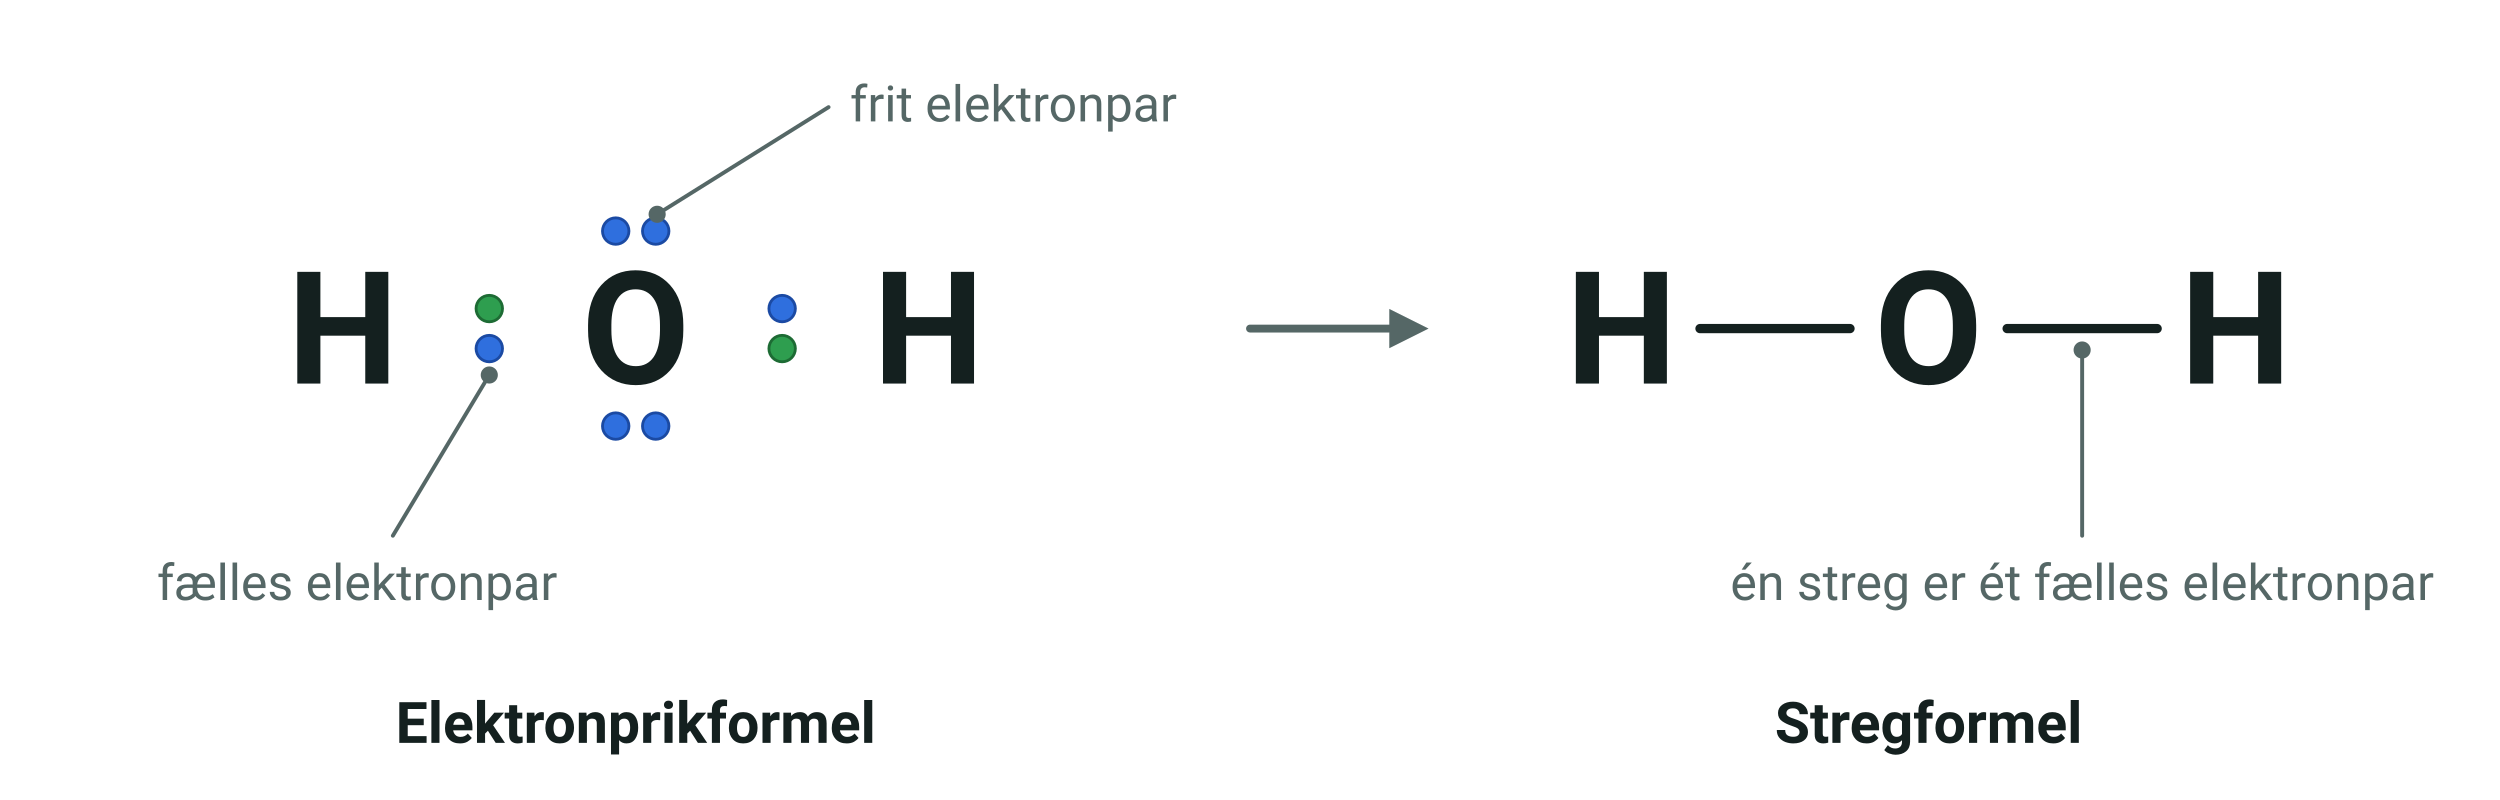
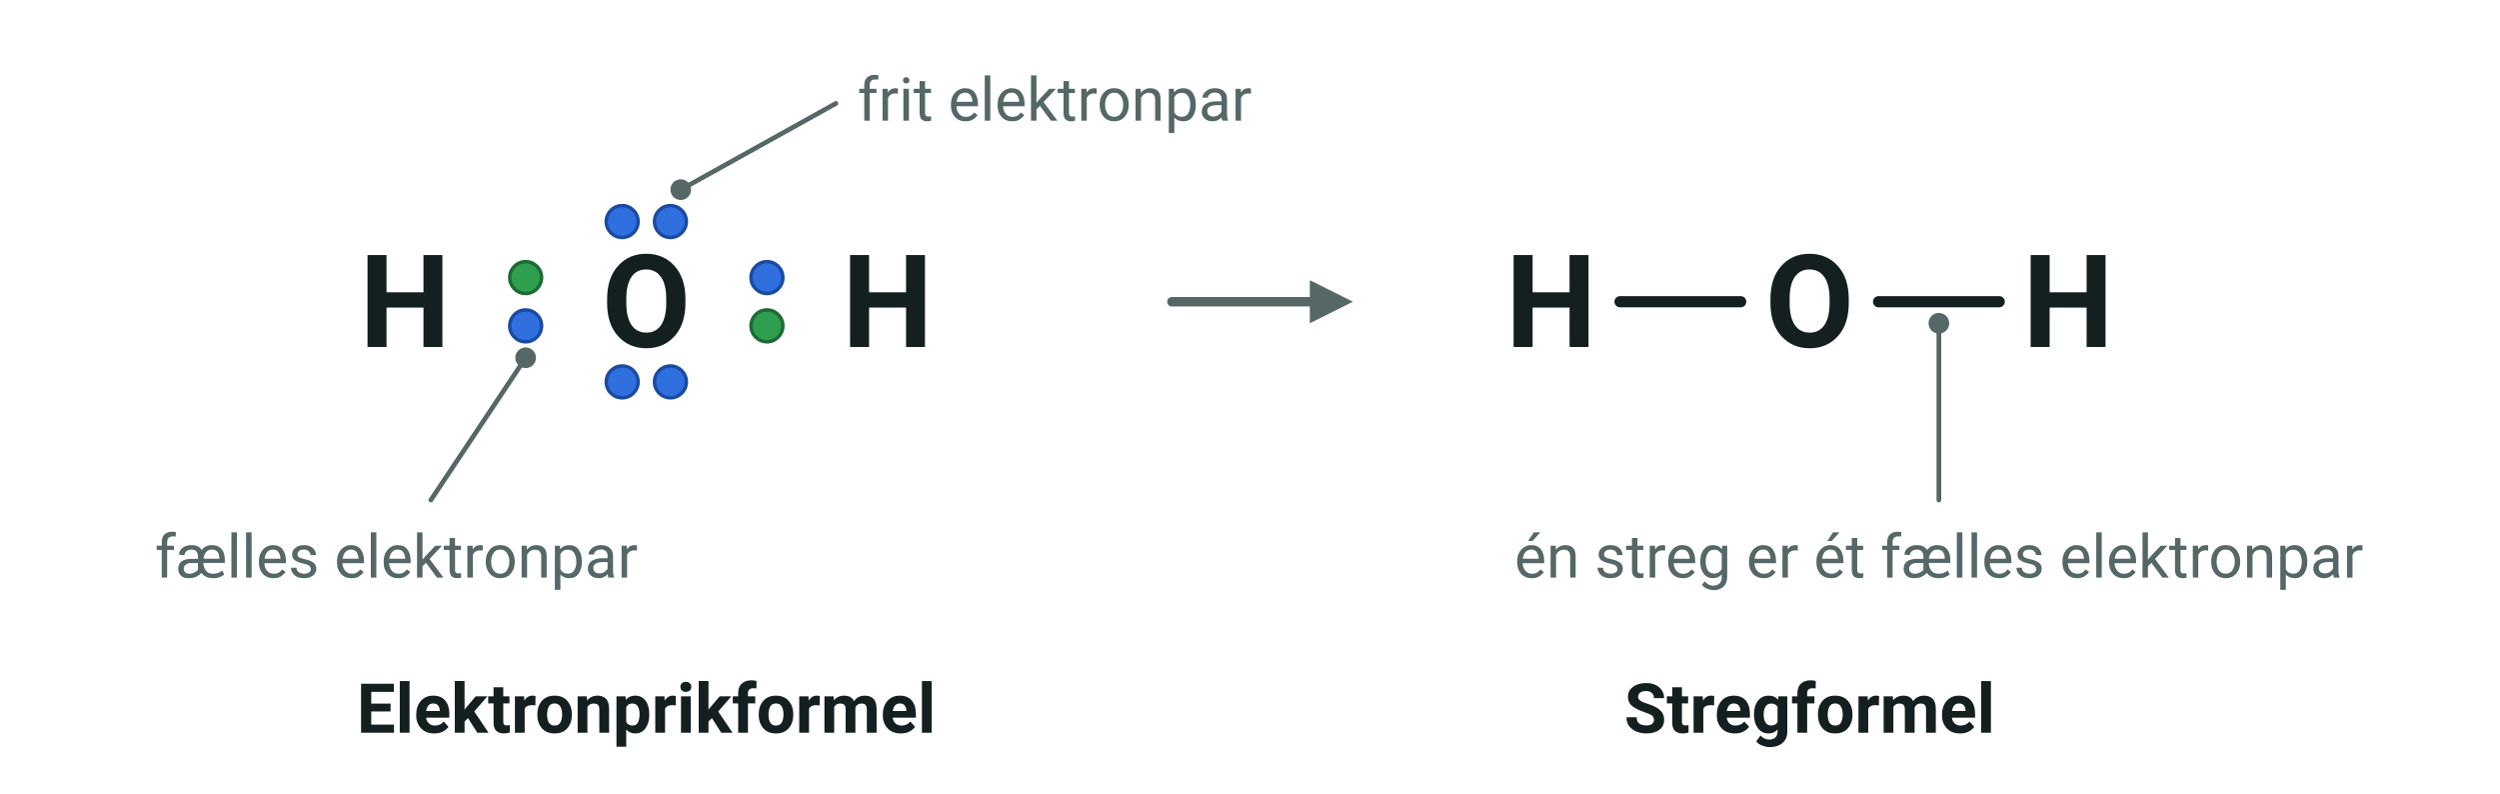
- <svg xmlns="http://www.w3.org/2000/svg" viewBox="0 0 700 224" width="700" height="224" font-family="'Segoe UI', Roboto, 'Helvetica Neue', Arial, sans-serif" role="img" aria-label="Vand tegnet som elektronprikformel og som stregformel">
-   <text x="96.0" y="107.4" font-size="44" text-anchor="middle" fill="#14201f" font-weight="700">
+ <svg xmlns="http://www.w3.org/2000/svg" viewBox="0 0 580 184" width="580" height="184" font-family="'Segoe UI', Roboto, 'Helvetica Neue', Arial, sans-serif" role="img" aria-label="Vand tegnet som elektronprikformel og som stregformel">
+   <text x="94.0" y="80.5" font-size="30" text-anchor="middle" fill="#14201f" font-weight="700">
    <tspan>H</tspan>
  </text>
-   <text x="260.0" y="107.4" font-size="44" text-anchor="middle" fill="#14201f" font-weight="700">
+   <text x="206.0" y="80.5" font-size="30" text-anchor="middle" fill="#14201f" font-weight="700">
    <tspan>H</tspan>
  </text>
-   <text x="178.0" y="107.4" font-size="44" text-anchor="middle" fill="#14201f" font-weight="700">
+   <text x="150.0" y="80.5" font-size="30" text-anchor="middle" fill="#14201f" font-weight="700">
    <tspan>O</tspan>
  </text>
-   <circle cx="172.4" cy="64.7" r="3.7" fill="#2f6fde" stroke="#1b4aa3" stroke-width="0.8" />
-   <circle cx="183.6" cy="64.7" r="3.7" fill="#2f6fde" stroke="#1b4aa3" stroke-width="0.8" />
-   <circle cx="172.4" cy="119.3" r="3.7" fill="#2f6fde" stroke="#1b4aa3" stroke-width="0.8" />
-   <circle cx="183.6" cy="119.3" r="3.7" fill="#2f6fde" stroke="#1b4aa3" stroke-width="0.8" />
-   <circle cx="137.0" cy="86.4" r="3.7" fill="#2e9e4f" stroke="#1d6b34" stroke-width="0.8" />
-   <circle cx="137.0" cy="97.6" r="3.7" fill="#2f6fde" stroke="#1b4aa3" stroke-width="0.8" />
-   <circle cx="219.0" cy="86.4" r="3.7" fill="#2f6fde" stroke="#1b4aa3" stroke-width="0.8" />
-   <circle cx="219.0" cy="97.6" r="3.7" fill="#2e9e4f" stroke="#1d6b34" stroke-width="0.8" />
-   <line x1="184.0" y1="60.0" x2="232.0" y2="30.0" stroke="#556766" stroke-width="1.1" stroke-linecap="round" />
-   <circle cx="184.0" cy="60.0" r="2.4" fill="#556766" />
-   <text x="238.0" y="34.0" font-size="14" text-anchor="start" fill="#556766">
+   <circle cx="144.4" cy="51.4" r="3.7" fill="#2f6fde" stroke="#1b4aa3" stroke-width="0.8" />
+   <circle cx="155.6" cy="51.4" r="3.7" fill="#2f6fde" stroke="#1b4aa3" stroke-width="0.8" />
+   <circle cx="144.4" cy="88.6" r="3.7" fill="#2f6fde" stroke="#1b4aa3" stroke-width="0.8" />
+   <circle cx="155.6" cy="88.6" r="3.7" fill="#2f6fde" stroke="#1b4aa3" stroke-width="0.8" />
+   <circle cx="122.0" cy="64.4" r="3.7" fill="#2e9e4f" stroke="#1d6b34" stroke-width="0.8" />
+   <circle cx="122.0" cy="75.6" r="3.7" fill="#2f6fde" stroke="#1b4aa3" stroke-width="0.8" />
+   <circle cx="178.0" cy="64.4" r="3.7" fill="#2f6fde" stroke="#1b4aa3" stroke-width="0.8" />
+   <circle cx="178.0" cy="75.6" r="3.7" fill="#2e9e4f" stroke="#1d6b34" stroke-width="0.8" />
+   <line x1="158.0" y1="44.0" x2="194.0" y2="24.0" stroke="#556766" stroke-width="1.1" stroke-linecap="round" />
+   <circle cx="158.0" cy="44.0" r="2.4" fill="#556766" />
+   <text x="199.0" y="28.0" font-size="14" text-anchor="start" fill="#556766">
    <tspan>frit elektronpar</tspan>
  </text>
-   <line x1="137.0" y1="105.0" x2="110.0" y2="150.0" stroke="#556766" stroke-width="1.1" stroke-linecap="round" />
-   <circle cx="137.0" cy="105.0" r="2.4" fill="#556766" />
-   <text x="100.0" y="168.0" font-size="14" text-anchor="middle" fill="#556766">
+   <line x1="122.0" y1="83.0" x2="100.0" y2="116.0" stroke="#556766" stroke-width="1.1" stroke-linecap="round" />
+   <circle cx="122.0" cy="83.0" r="2.4" fill="#556766" />
+   <text x="92.0" y="134.0" font-size="14" text-anchor="middle" fill="#556766">
    <tspan>fælles elektronpar</tspan>
  </text>
-   <text x="178.0" y="208.0" font-size="16" text-anchor="middle" fill="#14201f" font-weight="700">
+   <text x="150.0" y="170.0" font-size="16" text-anchor="middle" fill="#14201f" font-weight="700">
    <tspan>Elektronprikformel</tspan>
  </text>
-   <line x1="350.0" y1="92.0" x2="389.0" y2="92.0" stroke="#556766" stroke-width="2.2" stroke-linecap="round" />
-   <polygon points="400.0,92.0 389.0,97.5 389.0,86.5" fill="#556766" />
-   <text x="454.0" y="107.4" font-size="44" text-anchor="middle" fill="#14201f" font-weight="700">
+   <line x1="272.0" y1="70.0" x2="304.0" y2="70.0" stroke="#556766" stroke-width="2.2" stroke-linecap="round" />
+   <polygon points="314.0,70.0 304.0,75.0 304.0,65.0" fill="#556766" />
+   <text x="360.0" y="80.5" font-size="30" text-anchor="middle" fill="#14201f" font-weight="700">
    <tspan>H</tspan>
  </text>
-   <text x="540.0" y="107.4" font-size="44" text-anchor="middle" fill="#14201f" font-weight="700">
+   <text x="420.0" y="80.5" font-size="30" text-anchor="middle" fill="#14201f" font-weight="700">
    <tspan>O</tspan>
  </text>
-   <text x="626.0" y="107.4" font-size="44" text-anchor="middle" fill="#14201f" font-weight="700">
+   <text x="480.0" y="80.5" font-size="30" text-anchor="middle" fill="#14201f" font-weight="700">
    <tspan>H</tspan>
  </text>
-   <line x1="476.0" y1="92.0" x2="518.0" y2="92.0" stroke="#14201f" stroke-width="2.6" stroke-linecap="round" />
-   <line x1="562.0" y1="92.0" x2="604.0" y2="92.0" stroke="#14201f" stroke-width="2.6" stroke-linecap="round" />
-   <line x1="583.0" y1="98.0" x2="583.0" y2="150.0" stroke="#556766" stroke-width="1.1" stroke-linecap="round" />
-   <circle cx="583.0" cy="98.0" r="2.4" fill="#556766" />
-   <text x="583.0" y="168.0" font-size="14" text-anchor="middle" fill="#556766">
+   <line x1="376.0" y1="70.0" x2="404.0" y2="70.0" stroke="#14201f" stroke-width="2.6" stroke-linecap="round" />
+   <line x1="436.0" y1="70.0" x2="464.0" y2="70.0" stroke="#14201f" stroke-width="2.6" stroke-linecap="round" />
+   <line x1="450.0" y1="75.0" x2="450.0" y2="116.0" stroke="#556766" stroke-width="1.1" stroke-linecap="round" />
+   <circle cx="450.0" cy="75.0" r="2.4" fill="#556766" />
+   <text x="450.0" y="134.0" font-size="14" text-anchor="middle" fill="#556766">
    <tspan>én streg er ét fælles elektronpar</tspan>
  </text>
-   <text x="540.0" y="208.0" font-size="16" text-anchor="middle" fill="#14201f" font-weight="700">
+   <text x="420.0" y="170.0" font-size="16" text-anchor="middle" fill="#14201f" font-weight="700">
    <tspan>Stregformel</tspan>
  </text>
</svg>
